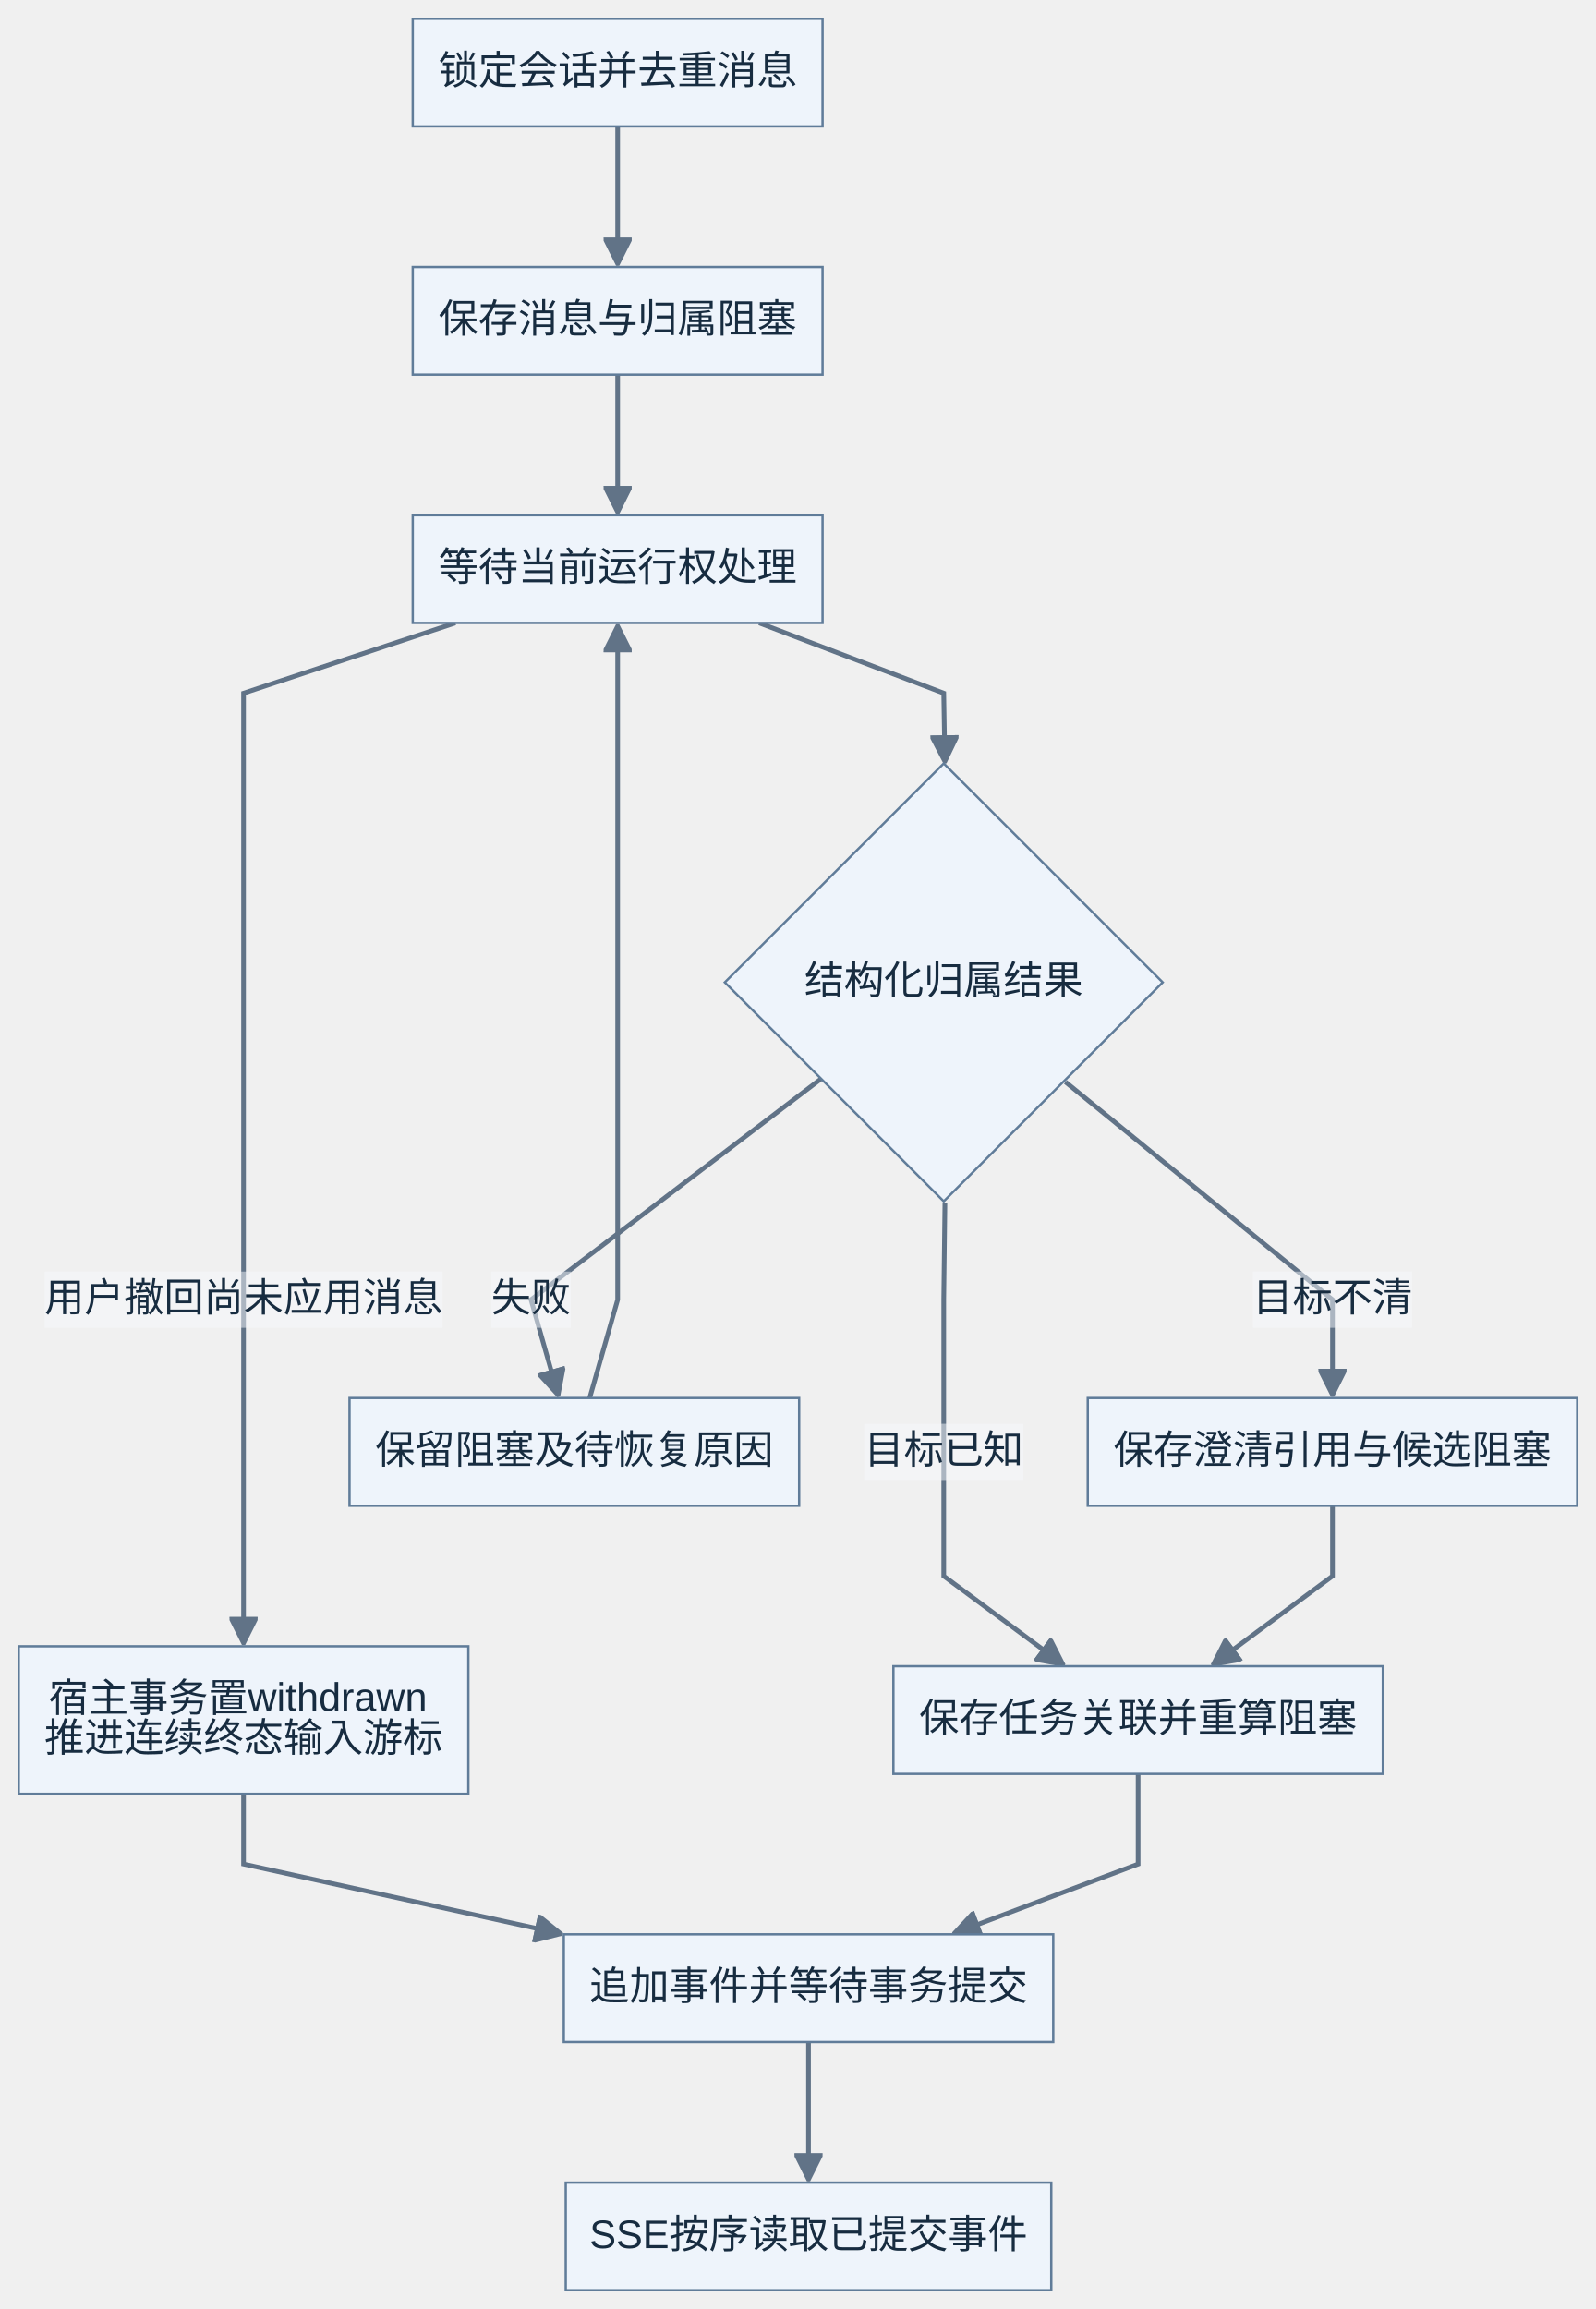
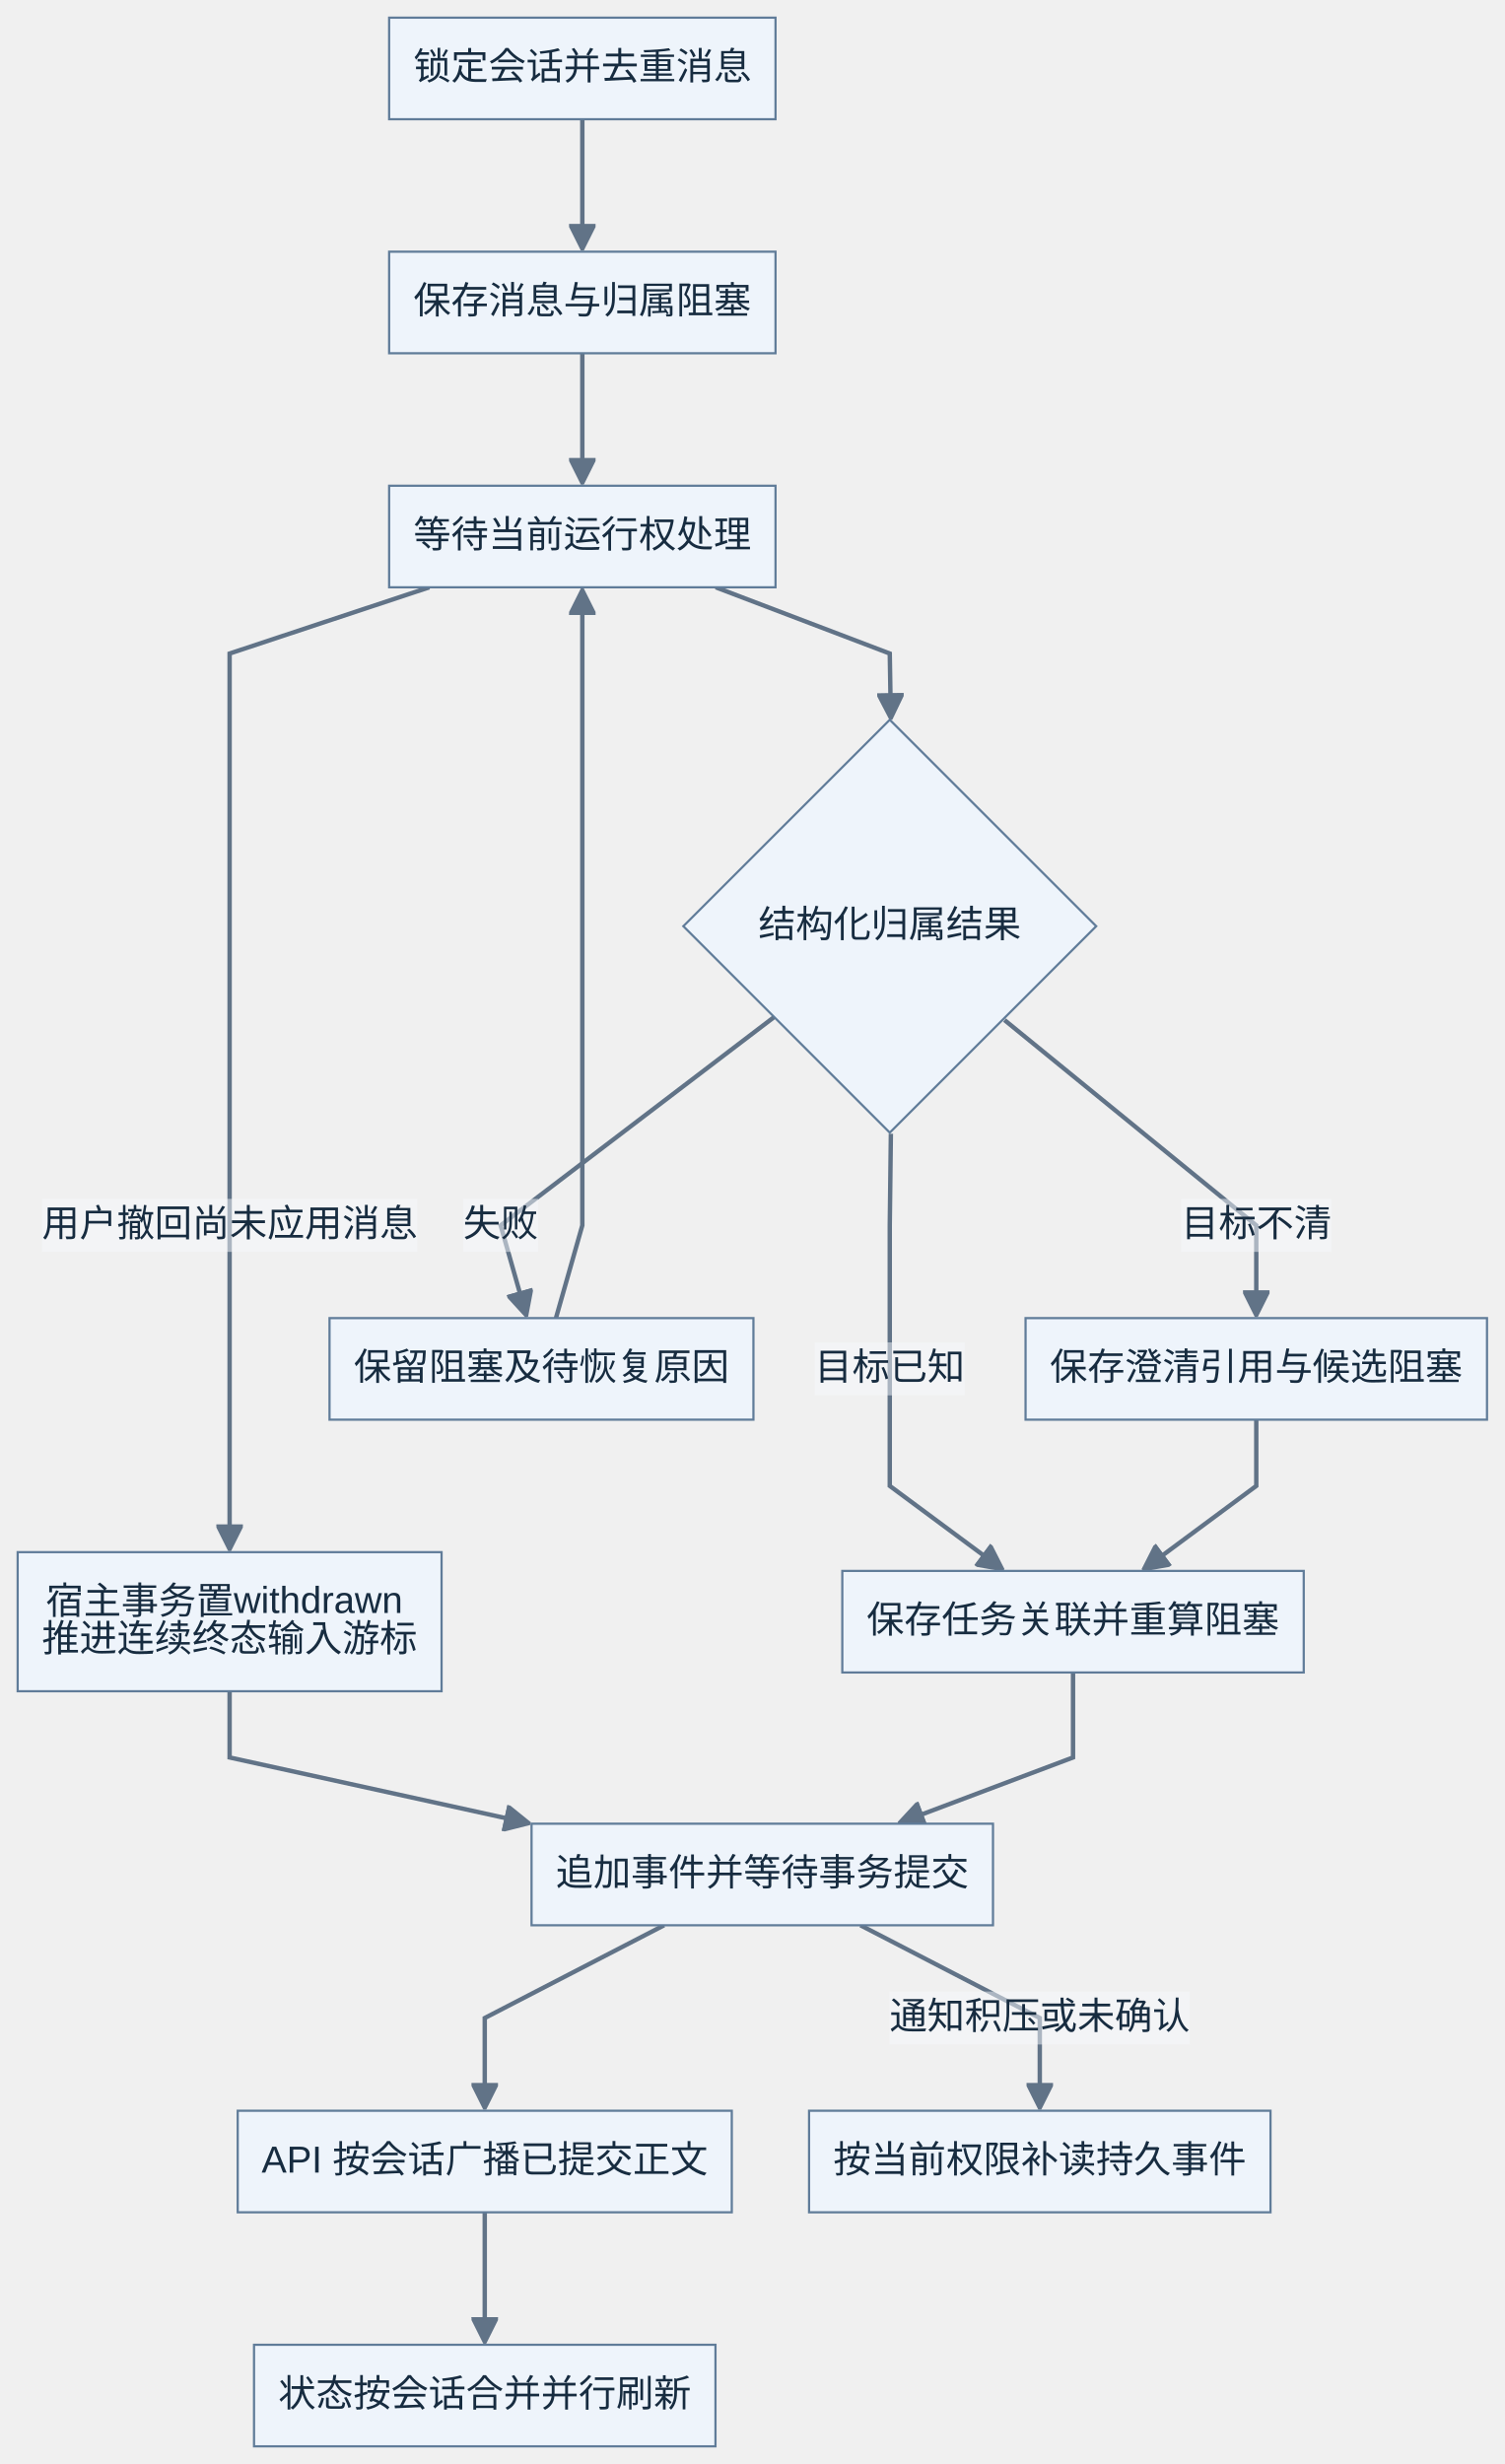
- <svg xmlns="http://www.w3.org/2000/svg" aria-roledescription="flowchart-v2" role="graphics-document document" viewBox="-8 -8 681.5 986" height="986" width="681.5" id="diagramF05">
+ <svg xmlns="http://www.w3.org/2000/svg" aria-roledescription="flowchart-v2" role="graphics-document document" viewBox="-8 -8 681.5 1116" height="1116" width="681.5" id="diagramF05">
  <style>#diagramF05{font-family:PingFang SC,Microsoft YaHei,Arial,sans-serif;font-size:17px;fill:#172c40;}#diagramF05 .error-icon{fill:#ffffff;}#diagramF05 .error-text{fill:#000000;stroke:#000000;}#diagramF05 .edge-thickness-normal{stroke-width:2px;}#diagramF05 .edge-thickness-thick{stroke-width:3.5px;}#diagramF05 .edge-pattern-solid{stroke-dasharray:0;}#diagramF05 .edge-pattern-dashed{stroke-dasharray:3;}#diagramF05 .edge-pattern-dotted{stroke-dasharray:2;}#diagramF05 .marker{fill:#617387;stroke:#617387;}#diagramF05 .marker.cross{stroke:#617387;}#diagramF05 svg{font-family:PingFang SC,Microsoft YaHei,Arial,sans-serif;font-size:17px;}#diagramF05 .label{font-family:PingFang SC,Microsoft YaHei,Arial,sans-serif;color:#172c40;}#diagramF05 .cluster-label text{fill:#000000;}#diagramF05 .cluster-label span,#diagramF05 p{color:#000000;}#diagramF05 .label text,#diagramF05 span,#diagramF05 p{fill:#172c40;color:#172c40;}#diagramF05 .node rect,#diagramF05 .node circle,#diagramF05 .node ellipse,#diagramF05 .node polygon,#diagramF05 .node path{fill:#eef4fb;stroke:#607c99;stroke-width:1px;}#diagramF05 .flowchart-label text{text-anchor:middle;}#diagramF05 .node .katex path{fill:#000;stroke:#000;stroke-width:1px;}#diagramF05 .node .label{text-align:center;}#diagramF05 .node.clickable{cursor:pointer;}#diagramF05 .arrowheadPath{fill:#0b0b0b;}#diagramF05 .edgePath .path{stroke:#617387;stroke-width:2.0px;}#diagramF05 .flowchart-link{stroke:#617387;fill:none;}#diagramF05 .edgeLabel{background-color:#f5f8fb;text-align:center;}#diagramF05 .edgeLabel rect{opacity:0.5;background-color:#f5f8fb;fill:#f5f8fb;}#diagramF05 .labelBkg{background-color:rgba(245, 248, 251, 0.5);}#diagramF05 .cluster rect{fill:#f7f9fc;stroke:#bccbd9;stroke-width:1px;}#diagramF05 .cluster text{fill:#000000;}#diagramF05 .cluster span,#diagramF05 p{color:#000000;}#diagramF05 div.mermaidTooltip{position:absolute;text-align:center;max-width:200px;padding:2px;font-family:PingFang SC,Microsoft YaHei,Arial,sans-serif;font-size:12px;background:#ffffff;border:1px solid hsl(0, 0%, 90%);border-radius:2px;pointer-events:none;z-index:100;}#diagramF05 .flowchartTitleText{text-anchor:middle;font-size:18px;fill:#172c40;}#diagramF05 :root{--mermaid-font-family:PingFang SC,Microsoft YaHei,Arial,sans-serif;}</style>
  <g>
    <marker orient="auto" markerHeight="12" markerWidth="12" markerUnits="userSpaceOnUse" refY="5" refX="6" viewBox="0 0 10 10" class="marker flowchart" id="diagramF05_flowchart-pointEnd">
      <path style="stroke-width: 1; stroke-dasharray: 1, 0;" class="arrowMarkerPath" d="M 0 0 L 10 5 L 0 10 z" />
    </marker>
    <marker orient="auto" markerHeight="12" markerWidth="12" markerUnits="userSpaceOnUse" refY="5" refX="4.5" viewBox="0 0 10 10" class="marker flowchart" id="diagramF05_flowchart-pointStart">
      <path style="stroke-width: 1; stroke-dasharray: 1, 0;" class="arrowMarkerPath" d="M 0 5 L 10 10 L 10 0 z" />
    </marker>
    <marker orient="auto" markerHeight="11" markerWidth="11" markerUnits="userSpaceOnUse" refY="5" refX="11" viewBox="0 0 10 10" class="marker flowchart" id="diagramF05_flowchart-circleEnd">
      <circle style="stroke-width: 1; stroke-dasharray: 1, 0;" class="arrowMarkerPath" r="5" cy="5" cx="5" />
    </marker>
    <marker orient="auto" markerHeight="11" markerWidth="11" markerUnits="userSpaceOnUse" refY="5" refX="-1" viewBox="0 0 10 10" class="marker flowchart" id="diagramF05_flowchart-circleStart">
      <circle style="stroke-width: 1; stroke-dasharray: 1, 0;" class="arrowMarkerPath" r="5" cy="5" cx="5" />
    </marker>
    <marker orient="auto" markerHeight="11" markerWidth="11" markerUnits="userSpaceOnUse" refY="5.2" refX="12" viewBox="0 0 11 11" class="marker cross flowchart" id="diagramF05_flowchart-crossEnd">
      <path style="stroke-width: 2; stroke-dasharray: 1, 0;" class="arrowMarkerPath" d="M 1,1 l 9,9 M 10,1 l -9,9" />
    </marker>
    <marker orient="auto" markerHeight="11" markerWidth="11" markerUnits="userSpaceOnUse" refY="5.2" refX="-1" viewBox="0 0 11 11" class="marker cross flowchart" id="diagramF05_flowchart-crossStart">
      <path style="stroke-width: 2; stroke-dasharray: 1, 0;" class="arrowMarkerPath" d="M 1,1 l 9,9 M 10,1 l -9,9" />
    </marker>
    <g class="root">
      <g class="clusters" />
      <g class="edgePaths">
        <path marker-end="url(#diagramF05_flowchart-pointEnd)" style="fill:none;" class="edge-thickness-normal edge-pattern-solid flowchart-link LS-A LE-B" id="L-A-B-0" d="M255.75,46L255.75,76L255.75,100.7" />
        <path marker-end="url(#diagramF05_flowchart-pointEnd)" style="fill:none;" class="edge-thickness-normal edge-pattern-solid flowchart-link LS-B LE-C" id="L-B-C-0" d="M255.75,152L255.75,182L255.75,206.7" />
        <path marker-end="url(#diagramF05_flowchart-pointEnd)" style="fill:none;" class="edge-thickness-normal edge-pattern-solid flowchart-link LS-C LE-D" id="L-C-D-0" d="M316.179,258L395,288L395.413,313.201" />
        <path marker-end="url(#diagramF05_flowchart-pointEnd)" style="fill:none;" class="edge-thickness-normal edge-pattern-solid flowchart-link LS-C LE-W" id="L-C-W-0" d="M186.425,258L96,288L96,411.5L96,547L96,612L96,665L96,689.7" />
        <path marker-end="url(#diagramF05_flowchart-pointEnd)" style="fill:none;" class="edge-thickness-normal edge-pattern-solid flowchart-link LS-W LE-H" id="L-W-H-0" d="M96,758L96,788L227.573,816.905" />
        <path marker-end="url(#diagramF05_flowchart-pointEnd)" style="fill:none;" class="edge-thickness-normal edge-pattern-solid flowchart-link LS-D LE-E" id="L-D-E-0" d="M395.5,505.5L395,547L395,612L395,665L442.701,700.345" />
        <path marker-end="url(#diagramF05_flowchart-pointEnd)" style="fill:none;" class="edge-thickness-normal edge-pattern-solid flowchart-link LS-D LE-F" id="L-D-F-0" d="M446.979,454.021L561,547L561,583.7" />
        <path marker-end="url(#diagramF05_flowchart-pointEnd)" style="fill:none;" class="edge-thickness-normal edge-pattern-solid flowchart-link LS-D LE-G" id="L-D-G-0" d="M342.639,452.639L218.75,547L229.253,583.902" />
        <path marker-end="url(#diagramF05_flowchart-pointEnd)" style="fill:none;" class="edge-thickness-normal edge-pattern-solid flowchart-link LS-F LE-E" id="L-F-E-0" d="M561,635L561,665L513.299,700.345" />
        <path marker-end="url(#diagramF05_flowchart-pointEnd)" style="fill:none;" class="edge-thickness-normal edge-pattern-solid flowchart-link LS-G LE-C" id="L-G-C-0" d="M243.796,589L255.75,547L255.75,411.5L255.75,288L255.75,263.3" />
        <path marker-end="url(#diagramF05_flowchart-pointEnd)" style="fill:none;" class="edge-thickness-normal edge-pattern-solid flowchart-link LS-E LE-H" id="L-E-H-0" d="M478,749.5L478,788L403.29,816.132" />
-         <path marker-end="url(#diagramF05_flowchart-pointEnd)" style="fill:none;" class="edge-thickness-normal edge-pattern-solid flowchart-link LS-H LE-I" id="L-H-I-0" d="M337.25,864L337.25,894L337.25,918.7" />
+         <path marker-end="url(#diagramF05_flowchart-pointEnd)" style="fill:none;" class="edge-thickness-normal edge-pattern-solid flowchart-link LS-H LE-I" id="L-H-I-0" d="M292.773,864L211.555,906L211.555,942.7" />
+         <path marker-end="url(#diagramF05_flowchart-pointEnd)" style="fill:none;" class="edge-thickness-normal edge-pattern-solid flowchart-link LS-I LE-J" id="L-I-J-0" d="M211.555,994L211.555,1024L211.555,1048.7" />
+         <path marker-end="url(#diagramF05_flowchart-pointEnd)" style="fill:none;" class="edge-thickness-normal edge-pattern-solid flowchart-link LS-H LE-K" id="L-H-K-0" d="M381.727,864L462.945,906L462.945,942.7" />
      </g>
      <g class="edgeLabels">
        <g class="edgeLabel">
          <g transform="translate(0, 0)" class="label">
            <rect height="0" width="0" ry="0" rx="0" />
            <text style="">
              <tspan class="row" x="0" dy="1em" xml:space="preserve" />
            </text>
          </g>
        </g>
        <g class="edgeLabel">
          <g transform="translate(0, 0)" class="label">
            <rect height="0" width="0" ry="0" rx="0" />
            <text style="">
              <tspan class="row" x="0" dy="1em" xml:space="preserve" />
            </text>
          </g>
        </g>
        <g class="edgeLabel">
          <g transform="translate(0, 0)" class="label">
            <rect height="0" width="0" ry="0" rx="0" />
            <text style="">
              <tspan class="row" x="0" dy="1em" xml:space="preserve" />
            </text>
          </g>
        </g>
        <g transform="translate(96, 547)" class="edgeLabel">
          <g transform="translate(-85, -12)" class="label">
            <rect height="24" width="170" ry="0" rx="0" />
            <text style="">
              <tspan class="row" x="0" dy="1em" xml:space="preserve">用户撤回尚未应用消息</tspan>
            </text>
          </g>
        </g>
        <g class="edgeLabel">
          <g transform="translate(0, 0)" class="label">
            <rect height="0" width="0" ry="0" rx="0" />
            <text style="">
              <tspan class="row" x="0" dy="1em" xml:space="preserve" />
            </text>
          </g>
        </g>
        <g transform="translate(395, 612)" class="edgeLabel">
          <g transform="translate(-34, -12)" class="label">
            <rect height="24" width="68" ry="0" rx="0" />
            <text style="">
              <tspan class="row" x="0" dy="1em" xml:space="preserve">目标已知</tspan>
            </text>
          </g>
        </g>
        <g transform="translate(561, 547)" class="edgeLabel">
          <g transform="translate(-34, -12)" class="label">
            <rect height="24" width="68" ry="0" rx="0" />
            <text style="">
              <tspan class="row" x="0" dy="1em" xml:space="preserve">目标不清</tspan>
            </text>
          </g>
        </g>
        <g transform="translate(218.75, 547)" class="edgeLabel">
          <g transform="translate(-17, -12)" class="label">
            <rect height="24" width="34" ry="0" rx="0" />
            <text style="">
              <tspan class="row" x="0" dy="1em" xml:space="preserve">失败</tspan>
            </text>
          </g>
        </g>
        <g class="edgeLabel">
          <g transform="translate(0, 0)" class="label">
            <rect height="0" width="0" ry="0" rx="0" />
            <text style="">
              <tspan class="row" x="0" dy="1em" xml:space="preserve" />
            </text>
          </g>
        </g>
        <g class="edgeLabel">
          <g transform="translate(0, 0)" class="label">
            <rect height="0" width="0" ry="0" rx="0" />
            <text style="">
              <tspan class="row" x="0" dy="1em" xml:space="preserve" />
            </text>
          </g>
        </g>
        <g class="edgeLabel">
          <g transform="translate(0, 0)" class="label">
            <rect height="0" width="0" ry="0" rx="0" />
            <text style="">
              <tspan class="row" x="0" dy="1em" xml:space="preserve" />
            </text>
          </g>
        </g>
        <g class="edgeLabel">
          <g transform="translate(0, 0)" class="label">
            <rect height="0" width="0" ry="0" rx="0" />
            <text style="">
              <tspan class="row" x="0" dy="1em" xml:space="preserve" />
            </text>
          </g>
        </g>
+         <g class="edgeLabel">
+           <g transform="translate(0, 0)" class="label">
+             <rect height="0" width="0" ry="0" rx="0" />
+             <text style="">
+               <tspan class="row" x="0" dy="1em" xml:space="preserve" />
+             </text>
+           </g>
+         </g>
+         <g transform="translate(462.9453, 906)" class="edgeLabel">
+           <g transform="translate(-68, -12)" class="label">
+             <rect height="24" width="136" ry="0" rx="0" />
+             <text style="">
+               <tspan class="row" x="0" dy="1em" xml:space="preserve">通知积压或未确认</tspan>
+             </text>
+           </g>
+         </g>
      </g>
      <g class="nodes">
-         <g transform="translate(255.75, 23)" data-id="A" data-node="true" id="flowchart-A-269" class="node default default flowchart-label">
+         <g transform="translate(255.75, 23)" data-id="A" data-node="true" id="flowchart-A-0" class="node default default flowchart-label">
          <rect height="46" width="175" y="-23" x="-87.5" ry="0" rx="0" style="" class="basic label-container" />
          <g transform="translate(0, -12)" style="" class="label">
            <rect />
            <text style="">
              <tspan class="row" x="0" dy="1em" xml:space="preserve">锁定会话并去重消息</tspan>
            </text>
          </g>
        </g>
-         <g transform="translate(255.75, 129)" data-id="B" data-node="true" id="flowchart-B-270" class="node default default flowchart-label">
+         <g transform="translate(255.75, 129)" data-id="B" data-node="true" id="flowchart-B-1" class="node default default flowchart-label">
          <rect height="46" width="175" y="-23" x="-87.5" ry="0" rx="0" style="" class="basic label-container" />
          <g transform="translate(0, -12)" style="" class="label">
            <rect />
            <text style="">
              <tspan class="row" x="0" dy="1em" xml:space="preserve">保存消息与归属阻塞</tspan>
            </text>
          </g>
        </g>
-         <g transform="translate(255.75, 235)" data-id="C" data-node="true" id="flowchart-C-272" class="node default default flowchart-label">
+         <g transform="translate(255.75, 235)" data-id="C" data-node="true" id="flowchart-C-3" class="node default default flowchart-label">
          <rect height="46" width="175" y="-23" x="-87.5" ry="0" rx="0" style="" class="basic label-container" />
          <g transform="translate(0, -12)" style="" class="label">
            <rect />
            <text style="">
              <tspan class="row" x="0" dy="1em" xml:space="preserve">等待当前运行权处理</tspan>
            </text>
          </g>
        </g>
-         <g transform="translate(395, 411.5)" data-id="D" data-node="true" id="flowchart-D-274" class="node default default flowchart-label">
+         <g transform="translate(395, 411.5)" data-id="D" data-node="true" id="flowchart-D-5" class="node default default flowchart-label">
          <polygon style="" transform="translate(-93.5,93.5)" class="label-container" points="93.5,0 187,-93.5 93.5,-187 0,-93.5" />
          <g transform="translate(0, -12)" style="" class="label">
            <rect />
            <text style="">
              <tspan class="row" x="0" dy="1em" xml:space="preserve">结构化归属结果</tspan>
            </text>
          </g>
        </g>
-         <g transform="translate(96, 726.5)" data-id="W" data-node="true" id="flowchart-W-276" class="node default default flowchart-label">
+         <g transform="translate(96, 726.5)" data-id="W" data-node="true" id="flowchart-W-7" class="node default default flowchart-label">
          <rect height="63" width="192" y="-31.5" x="-96" ry="0" rx="0" style="" class="basic label-container" />
          <g transform="translate(0, -20.5)" style="" class="label">
            <rect />
            <text style="">
              <tspan class="row" x="0" dy="1em" xml:space="preserve">宿主事务置withdrawn</tspan>
              <tspan class="row" x="0" dy="1em" xml:space="preserve">推进连续终态输入游标</tspan>
            </text>
          </g>
        </g>
-         <g transform="translate(337.25, 841)" data-id="H" data-node="true" id="flowchart-H-278" class="node default default flowchart-label">
+         <g transform="translate(337.25, 841)" data-id="H" data-node="true" id="flowchart-H-9" class="node default default flowchart-label">
          <rect height="46" width="209" y="-23" x="-104.5" ry="0" rx="0" style="" class="basic label-container" />
          <g transform="translate(0, -12)" style="" class="label">
            <rect />
            <text style="">
              <tspan class="row" x="0" dy="1em" xml:space="preserve">追加事件并等待事务提交</tspan>
            </text>
          </g>
        </g>
-         <g transform="translate(478, 726.5)" data-id="E" data-node="true" id="flowchart-E-280" class="node default default flowchart-label">
+         <g transform="translate(478, 726.5)" data-id="E" data-node="true" id="flowchart-E-11" class="node default default flowchart-label">
          <rect height="46" width="209" y="-23" x="-104.5" ry="0" rx="0" style="" class="basic label-container" />
          <g transform="translate(0, -12)" style="" class="label">
            <rect />
            <text style="">
              <tspan class="row" x="0" dy="1em" xml:space="preserve">保存任务关联并重算阻塞</tspan>
            </text>
          </g>
        </g>
-         <g transform="translate(561, 612)" data-id="F" data-node="true" id="flowchart-F-282" class="node default default flowchart-label">
+         <g transform="translate(561, 612)" data-id="F" data-node="true" id="flowchart-F-13" class="node default default flowchart-label">
          <rect height="46" width="209" y="-23" x="-104.5" ry="0" rx="0" style="" class="basic label-container" />
          <g transform="translate(0, -12)" style="" class="label">
            <rect />
            <text style="">
              <tspan class="row" x="0" dy="1em" xml:space="preserve">保存澄清引用与候选阻塞</tspan>
            </text>
          </g>
        </g>
-         <g transform="translate(237.25, 612)" data-id="G" data-node="true" id="flowchart-G-284" class="node default default flowchart-label">
+         <g transform="translate(237.25, 612)" data-id="G" data-node="true" id="flowchart-G-15" class="node default default flowchart-label">
          <rect height="46" width="192" y="-23" x="-96" ry="0" rx="0" style="" class="basic label-container" />
          <g transform="translate(0, -12)" style="" class="label">
            <rect />
            <text style="">
              <tspan class="row" x="0" dy="1em" xml:space="preserve">保留阻塞及待恢复原因</tspan>
            </text>
          </g>
        </g>
-         <g transform="translate(337.25, 947)" data-id="I" data-node="true" id="flowchart-I-292" class="node default default flowchart-label">
-           <rect height="46" width="207.328" y="-23" x="-103.664" ry="0" rx="0" style="" class="basic label-container" />
-           <g transform="translate(0, -12)" style="" class="label">
-             <rect />
-             <text style="">
-               <tspan class="row" x="0" dy="1em" xml:space="preserve">SSE按序读取已提交事件</tspan>
+         <g transform="translate(211.5547, 971)" data-id="I" data-node="true" id="flowchart-I-23" class="node default default flowchart-label">
+           <rect height="46" width="223.781" y="-23" x="-111.891" ry="0" rx="0" style="" class="basic label-container" />
+           <g transform="translate(0, -12)" style="" class="label">
+             <rect />
+             <text style="">
+               <tspan class="row" x="0" dy="1em" xml:space="preserve">API 按会话广播已提交正文</tspan>
+             </text>
+           </g>
+         </g>
+         <g transform="translate(211.5547, 1077)" data-id="J" data-node="true" id="flowchart-J-25" class="node default default flowchart-label">
+           <rect height="46" width="209" y="-23" x="-104.5" ry="0" rx="0" style="" class="basic label-container" />
+           <g transform="translate(0, -12)" style="" class="label">
+             <rect />
+             <text style="">
+               <tspan class="row" x="0" dy="1em" xml:space="preserve">状态按会话合并并行刷新</tspan>
+             </text>
+           </g>
+         </g>
+         <g transform="translate(462.9453, 971)" data-id="K" data-node="true" id="flowchart-K-27" class="node default default flowchart-label">
+           <rect height="46" width="209" y="-23" x="-104.5" ry="0" rx="0" style="" class="basic label-container" />
+           <g transform="translate(0, -12)" style="" class="label">
+             <rect />
+             <text style="">
+               <tspan class="row" x="0" dy="1em" xml:space="preserve">按当前权限补读持久事件</tspan>
            </text>
          </g>
        </g>
      </g>
    </g>
  </g>
</svg>
